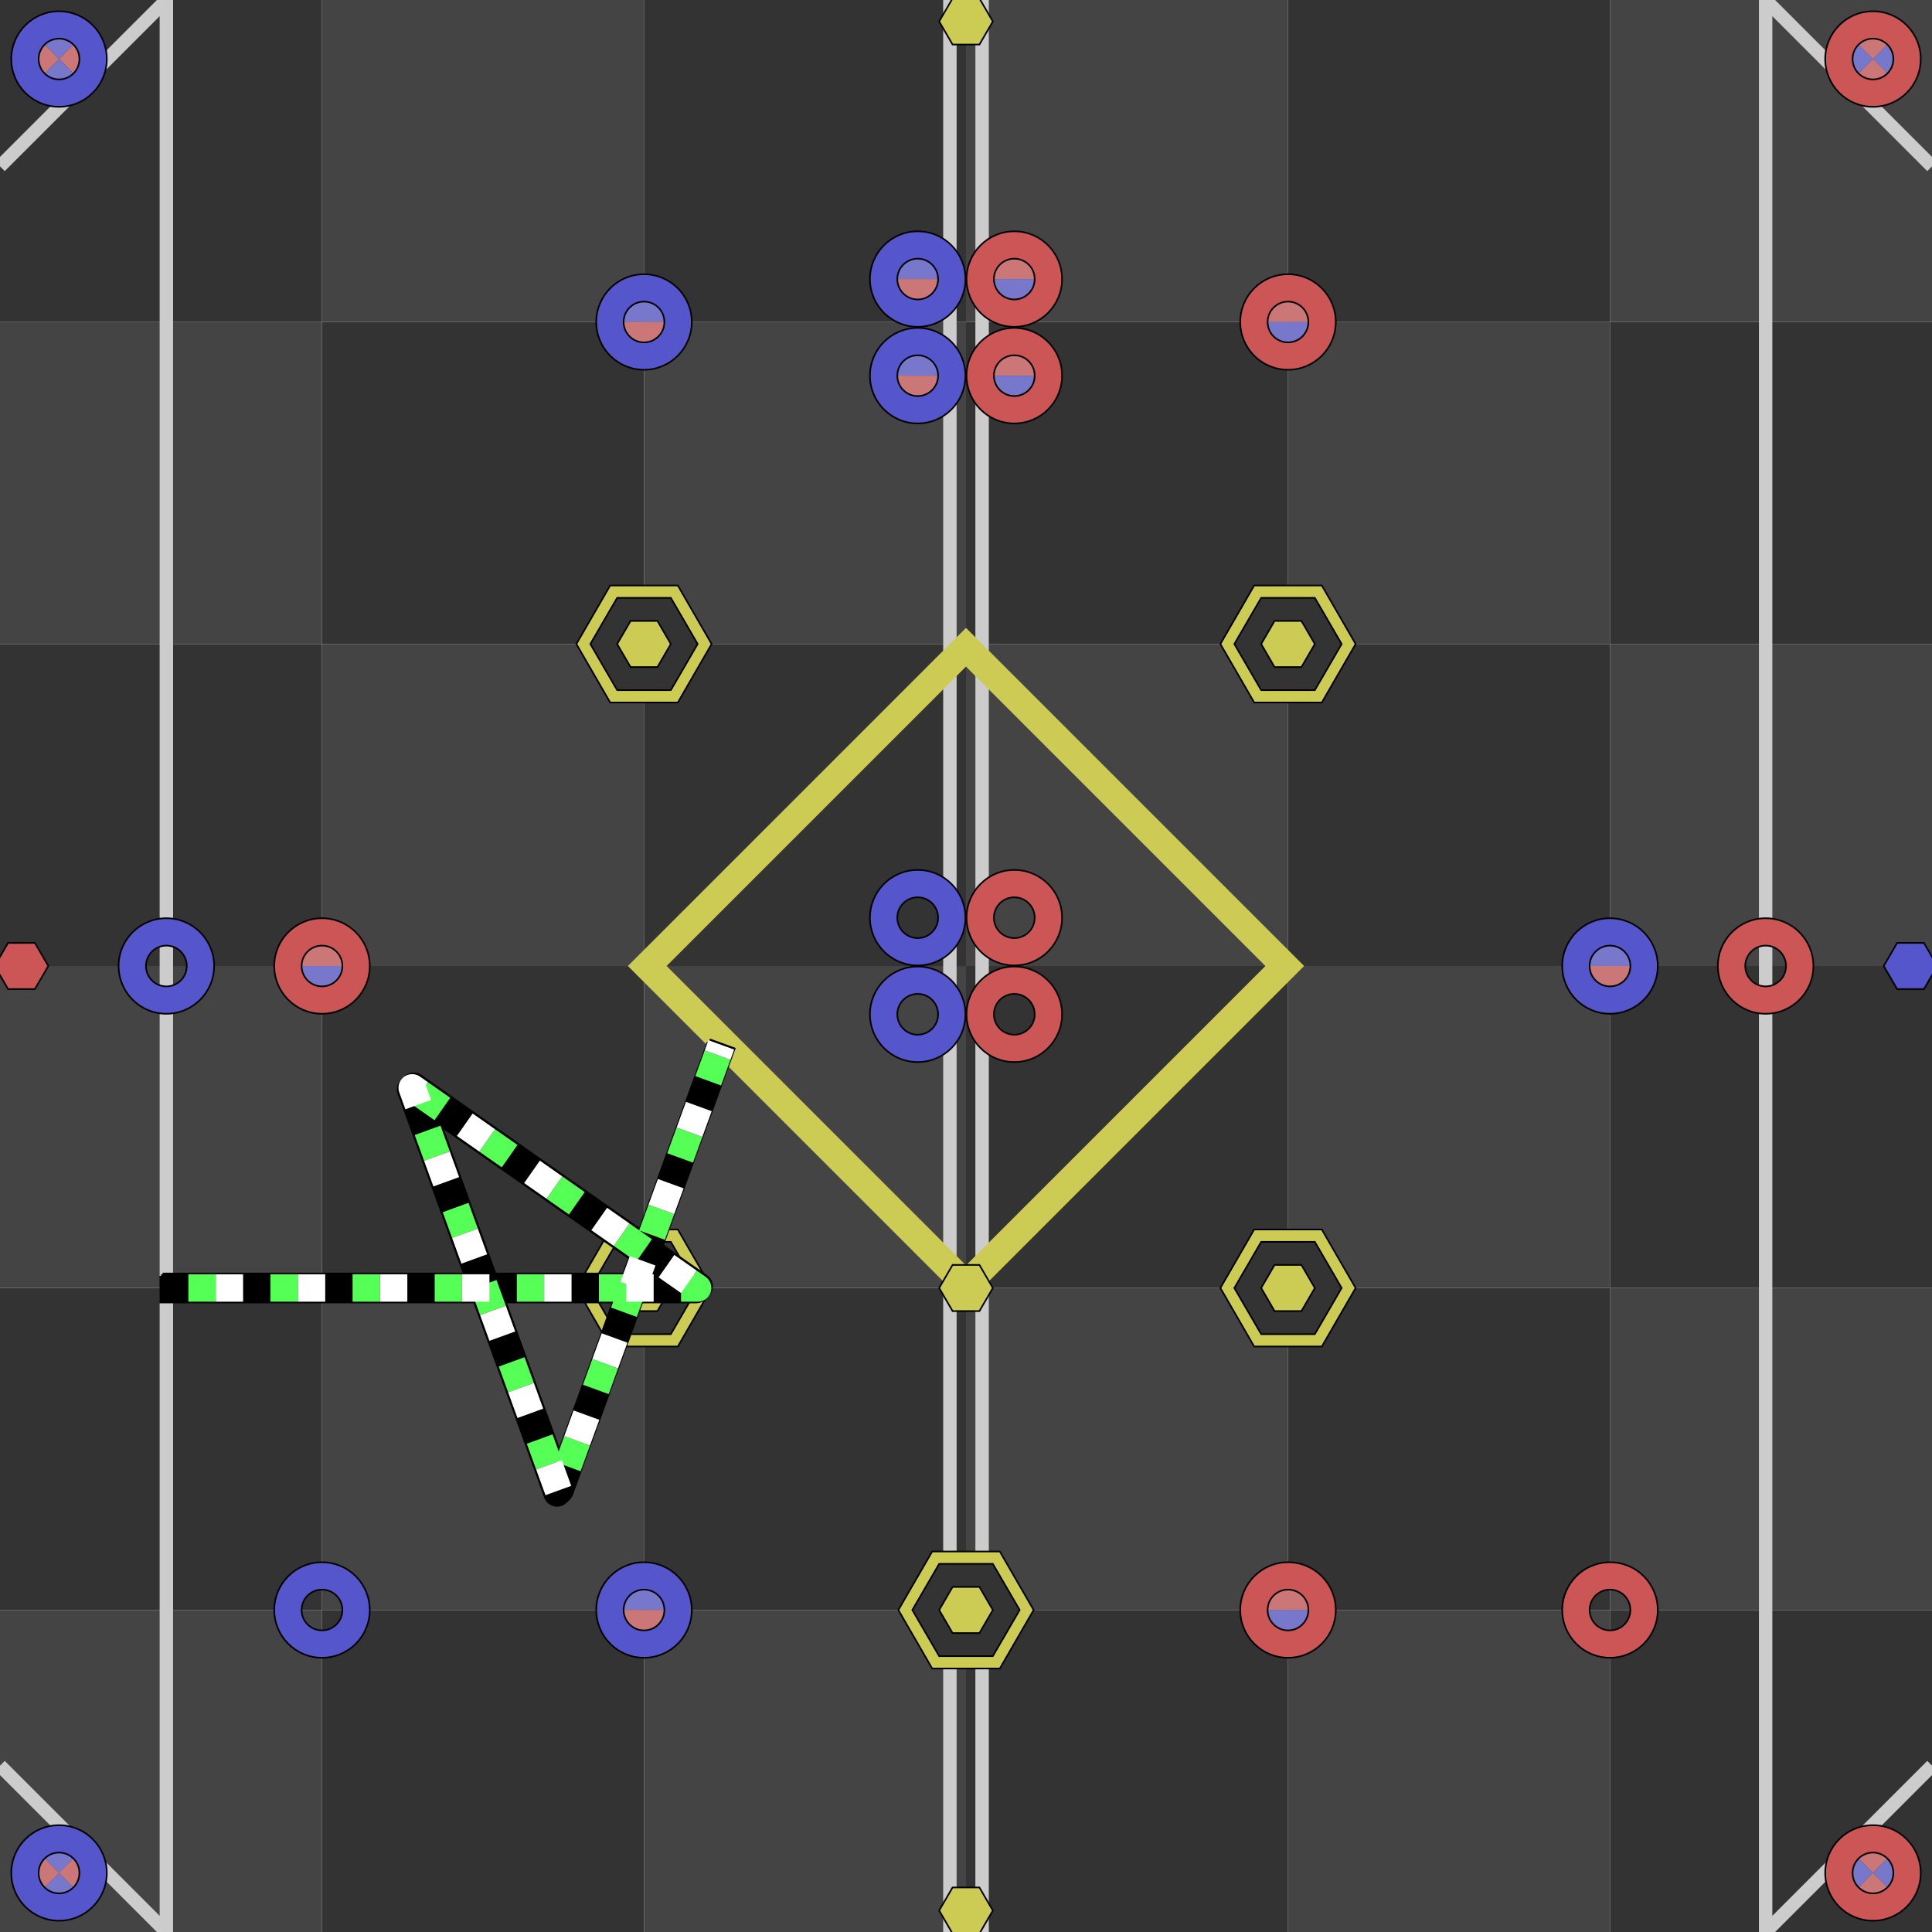
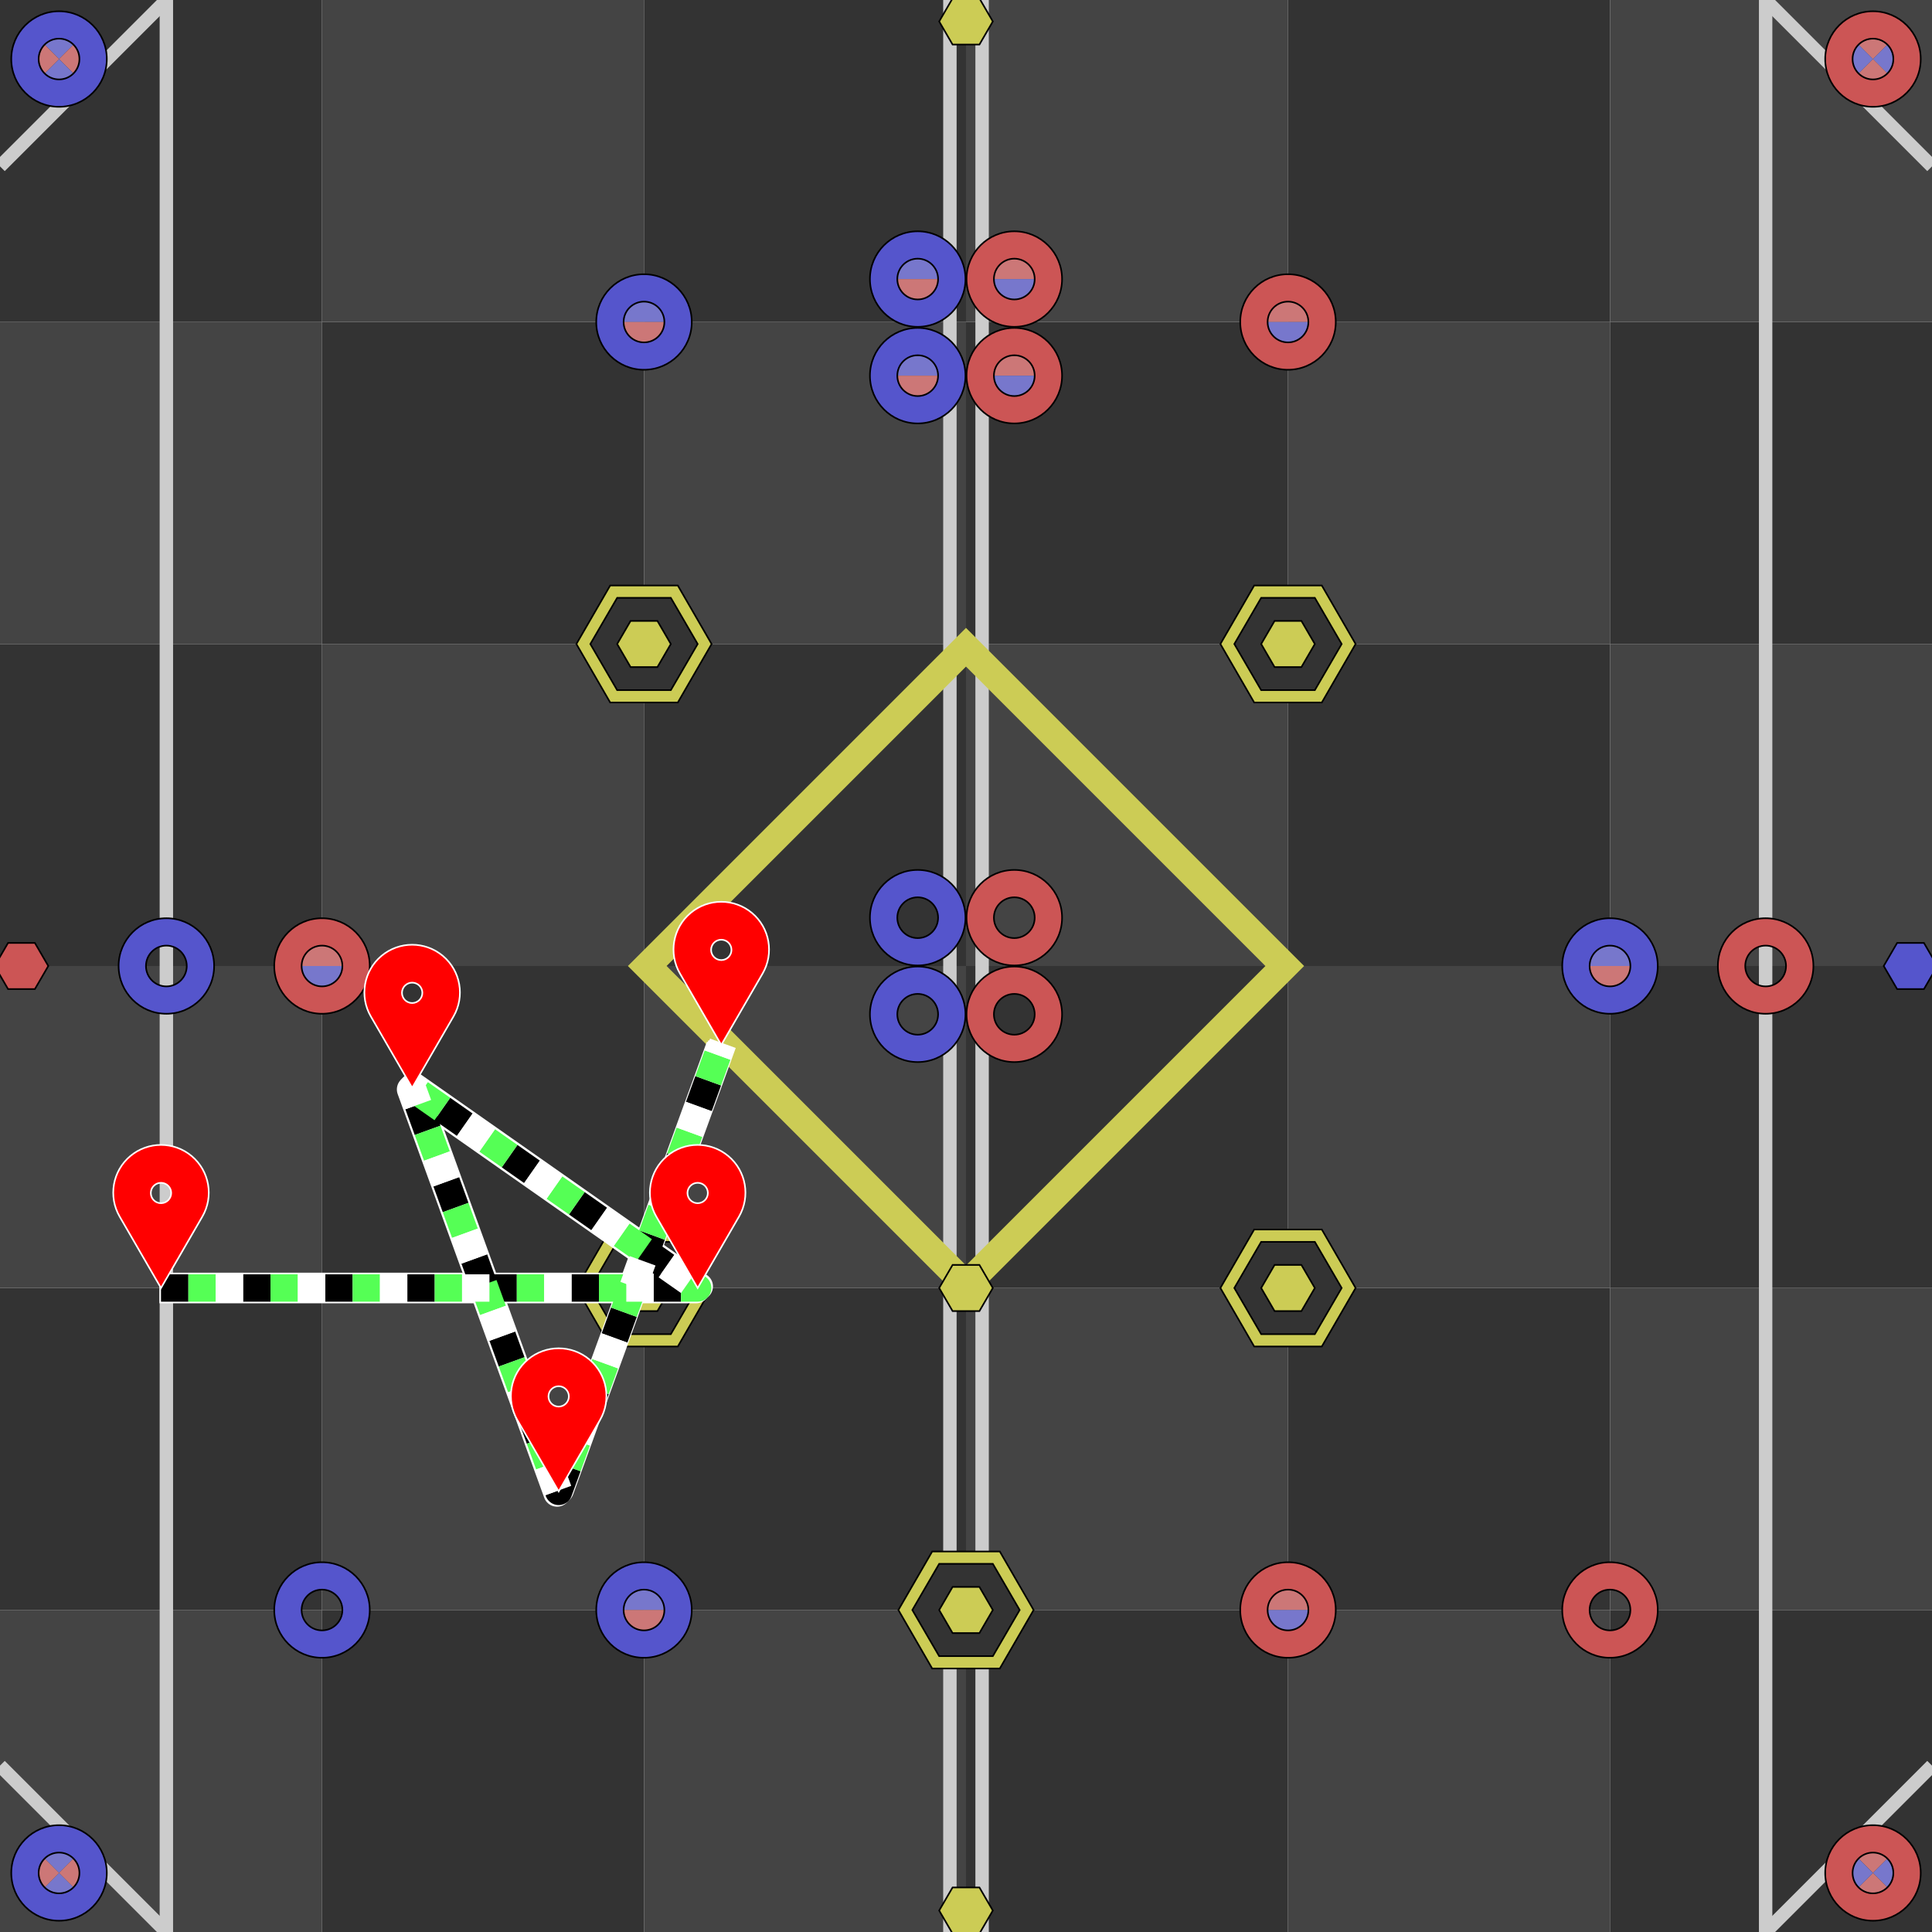
<svg xmlns="http://www.w3.org/2000/svg" version="1.1" width="600" height="600" viewBox="-1800 -1800 3600 3600">
  <g transform="scale(1, -1)">
    <rect x="-1800" y="-1800" width="600" height="600" fill="#444444" />
    <rect x="-1800" y="-1200" width="600" height="600" fill="#333333" />
    <rect x="-1800" y="-600" width="600" height="600" fill="#444444" />
    <rect x="-1800" y="0" width="600" height="600" fill="#333333" />
    <rect x="-1800" y="600" width="600" height="600" fill="#444444" />
    <rect x="-1800" y="1200" width="600" height="600" fill="#333333" />
    <rect x="-1200" y="-1800" width="600" height="600" fill="#333333" />
    <rect x="-1200" y="-1200" width="600" height="600" fill="#444444" />
    <rect x="-1200" y="-600" width="600" height="600" fill="#333333" />
    <rect x="-1200" y="0" width="600" height="600" fill="#444444" />
    <rect x="-1200" y="600" width="600" height="600" fill="#333333" />
    <rect x="-1200" y="1200" width="600" height="600" fill="#444444" />
    <rect x="-600" y="-1800" width="600" height="600" fill="#444444" />
    <rect x="-600" y="-1200" width="600" height="600" fill="#333333" />
    <rect x="-600" y="-600" width="600" height="600" fill="#444444" />
    <rect x="-600" y="0" width="600" height="600" fill="#333333" />
    <rect x="-600" y="600" width="600" height="600" fill="#444444" />
    <rect x="-600" y="1200" width="600" height="600" fill="#333333" />
    <rect x="0" y="-1800" width="600" height="600" fill="#333333" />
    <rect x="0" y="-1200" width="600" height="600" fill="#444444" />
    <rect x="0" y="-600" width="600" height="600" fill="#333333" />
    <rect x="0" y="0" width="600" height="600" fill="#444444" />
    <rect x="0" y="600" width="600" height="600" fill="#333333" />
    <rect x="0" y="1200" width="600" height="600" fill="#444444" />
    <rect x="600" y="-1800" width="600" height="600" fill="#444444" />
    <rect x="600" y="-1200" width="600" height="600" fill="#333333" />
    <rect x="600" y="-600" width="600" height="600" fill="#444444" />
    <rect x="600" y="0" width="600" height="600" fill="#333333" />
    <rect x="600" y="600" width="600" height="600" fill="#444444" />
    <rect x="600" y="1200" width="600" height="600" fill="#333333" />
    <rect x="1200" y="-1800" width="600" height="600" fill="#333333" />
    <rect x="1200" y="-1200" width="600" height="600" fill="#444444" />
    <rect x="1200" y="-600" width="600" height="600" fill="#333333" />
    <rect x="1200" y="0" width="600" height="600" fill="#444444" />
    <rect x="1200" y="600" width="600" height="600" fill="#333333" />
    <rect x="1200" y="1200" width="600" height="600" fill="#444444" />
    <line x1="-1490" y1="-1800" x2="-1490" y2="1800" stroke="#cccccc" stroke-width="25" />
    <line x1="-30" y1="-1800" x2="-30" y2="1800" stroke="#cccccc" stroke-width="25" />
    <line x1="30" y1="-1800" x2="30" y2="1800" stroke="#cccccc" stroke-width="25" />
    <line x1="1490" y1="-1800" x2="1490" y2="1800" stroke="#cccccc" stroke-width="25" />
    <line x1="-1800" y1="-1490" x2="-1490" y2="-1800" stroke="#cccccc" stroke-width="25" />
    <line x1="1800" y1="-1490" x2="1490" y2="-1800" stroke="#cccccc" stroke-width="25" />
    <line x1="-1800" y1="1490" x2="-1490" y2="1800" stroke="#cccccc" stroke-width="25" />
    <line x1="1800" y1="1490" x2="1490" y2="1800" stroke="#cccccc" stroke-width="25" />
    <rect x="-420" y="-420" width="840" height="840" transform="rotate(45)" stroke="#cccc55" fill="none" stroke-width="51" />
    <polygon points="-1710,0 -1735,43 -1785,43 -1810,0 -1785,-43 -1735,-43" fill="#cc5555" stroke="#000000" stroke-width="3" />
    <polygon points="1810,0 1785,43 1735,43 1710,0 1735,-43 1785,-43" fill="#5555cc" stroke="#000000" stroke-width="3" />
    <polygon points="50,1760 25,1803 -25,1803 -50,1760 -25,1717 25,1717" fill="#cccc55" stroke="#000000" stroke-width="3" />
    <polygon points="50,-600 25,-557 -25,-557 -50,-600 -25,-643 25,-643" fill="#cccc55" stroke="#000000" stroke-width="3" />
    <polygon points="50,-1760 25,-1717 -25,-1717 -50,-1760 -25,-1803 25,-1803" fill="#cccc55" stroke="#000000" stroke-width="3" />
    <polygon points="-474,600 -537,709 -663,709 -726,600 -663,491 -537,491" fill="#cccc55" stroke="#000000" stroke-width="3" />
    <polygon points="-500,600 -550,686 -650,686 -700,600 -650,514 -550,514" fill="#333333" stroke="#000000" stroke-width="3" />
    <polygon points="-550,600 -575,643 -625,643 -650,600 -625,557 -575,557" fill="#cccc55" stroke="#000000" stroke-width="3" />
    <polygon points="726,600 663,709 537,709 474,600 537,491 663,491" fill="#cccc55" stroke="#000000" stroke-width="3" />
    <polygon points="700,600 650,686 550,686 500,600 550,514 650,514" fill="#333333" stroke="#000000" stroke-width="3" />
    <polygon points="650,600 625,643 575,643 550,600 575,557 625,557" fill="#cccc55" stroke="#000000" stroke-width="3" />
    <polygon points="-474,-600 -537,-491 -663,-491 -726,-600 -663,-709 -537,-709" fill="#cccc55" stroke="#000000" stroke-width="3" />
    <polygon points="-500,-600 -550,-514 -650,-514 -700,-600 -650,-686 -550,-686" fill="#333333" stroke="#000000" stroke-width="3" />
    <polygon points="-550,-600 -575,-557 -625,-557 -650,-600 -625,-643 -575,-643" fill="#cccc55" stroke="#000000" stroke-width="3" />
    <polygon points="726,-600 663,-491 537,-491 474,-600 537,-709 663,-709" fill="#cccc55" stroke="#000000" stroke-width="3" />
    <polygon points="700,-600 650,-514 550,-514 500,-600 550,-686 650,-686" fill="#333333" stroke="#000000" stroke-width="3" />
    <polygon points="650,-600 625,-557 575,-557 550,-600 575,-643 625,-643" fill="#cccc55" stroke="#000000" stroke-width="3" />
    <polygon points="126,-1200 63,-1091 -63,-1091 -126,-1200 -63,-1309 63,-1309" fill="#cccc55" stroke="#000000" stroke-width="3" />
    <polygon points="100,-1200 50,-1114 -50,-1114 -100,-1200 -50,-1286 50,-1286" fill="#333333" stroke="#000000" stroke-width="3" />
    <polygon points="50,-1200 25,-1157 -25,-1157 -50,-1200 -25,-1243 25,-1243" fill="#cccc55" stroke="#000000" stroke-width="3" />
    <path d="M 1690,1690 l -63,63 a 89,89 0 0,0 126,0 z" fill="#cc7777" />
    <path d="M 1690,1690 l 63,63 a 89,89 0 0,0 0,-126 z" fill="#7777cc" />
    <path d="M 1690,1690 l 63,-63 a 89,89 0 0,0 -126,0 z" fill="#cc7777" />
    <path d="M 1690,1690 l -63,-63 a 89,89 0 0,0 0,126 z" fill="#7777cc" />
-     <circle cx="1690" cy="1690" r="63" stroke="#cc5555" fill="none" stroke-width="51" />
-     <circle cx="1690" cy="1690" r="89" fill="none" stroke="#000000" stroke-width="3" />
-     <circle cx="1690" cy="1690" r="38" fill="none" stroke="#000000" stroke-width="3" />
+     <path d="M 1601,1690 a 89 89 0 0 0 178 0 a 89 89 0 0 0 -178 0 z m 51 0 a 38 38 0 0 0 76 0 a 38 38 0 0 0 -76 0 z" fill="#cc5555" stroke="#000000" stroke-width="3" fill-rule="evenodd" />
    <path d="M 1690,-1690 l -63,63 a 89,89 0 0,0 126,0 z" fill="#cc7777" />
    <path d="M 1690,-1690 l 63,63 a 89,89 0 0,0 0,-126 z" fill="#7777cc" />
    <path d="M 1690,-1690 l 63,-63 a 89,89 0 0,0 -126,0 z" fill="#cc7777" />
    <path d="M 1690,-1690 l -63,-63 a 89,89 0 0,0 0,126 z" fill="#7777cc" />
-     <circle cx="1690" cy="-1690" r="63" stroke="#cc5555" fill="none" stroke-width="51" />
-     <circle cx="1690" cy="-1690" r="89" fill="none" stroke="#000000" stroke-width="3" />
-     <circle cx="1690" cy="-1690" r="38" fill="none" stroke="#000000" stroke-width="3" />
+     <path d="M 1601,-1690 a 89 89 0 0 0 178 0 a 89 89 0 0 0 -178 0 z m 51 0 a 38 38 0 0 0 76 0 a 38 38 0 0 0 -76 0 z" fill="#cc5555" stroke="#000000" stroke-width="3" fill-rule="evenodd" />
    <path d="M -1690,1690 l -63,63 a 89,89 0 0,0 126,0 z" fill="#7777cc" />
    <path d="M -1690,1690 l 63,63 a 89,89 0 0,0 0,-126 z" fill="#cc7777" />
    <path d="M -1690,1690 l 63,-63 a 89,89 0 0,0 -126,0 z" fill="#7777cc" />
    <path d="M -1690,1690 l -63,-63 a 89,89 0 0,0 0,126 z" fill="#cc7777" />
-     <circle cx="-1690" cy="1690" r="63" stroke="#5555cc" fill="none" stroke-width="51" />
-     <circle cx="-1690" cy="1690" r="89" fill="none" stroke="#000000" stroke-width="3" />
-     <circle cx="-1690" cy="1690" r="38" fill="none" stroke="#000000" stroke-width="3" />
+     <path d="M -1779,1690 a 89 89 0 0 0 178 0 a 89 89 0 0 0 -178 0 z m 51 0 a 38 38 0 0 0 76 0 a 38 38 0 0 0 -76 0 z" fill="#5555cc" stroke="#000000" stroke-width="3" fill-rule="evenodd" />
    <path d="M -1690,-1690 l -63,63 a 89,89 0 0,0 126,0 z" fill="#7777cc" />
    <path d="M -1690,-1690 l 63,63 a 89,89 0 0,0 0,-126 z" fill="#cc7777" />
    <path d="M -1690,-1690 l 63,-63 a 89,89 0 0,0 -126,0 z" fill="#7777cc" />
    <path d="M -1690,-1690 l -63,-63 a 89,89 0 0,0 0,126 z" fill="#cc7777" />
-     <circle cx="-1690" cy="-1690" r="63" stroke="#5555cc" fill="none" stroke-width="51" />
-     <circle cx="-1690" cy="-1690" r="89" fill="none" stroke="#000000" stroke-width="3" />
-     <circle cx="-1690" cy="-1690" r="38" fill="none" stroke="#000000" stroke-width="3" />
+     <path d="M -1779,-1690 a 89 89 0 0 0 178 0 a 89 89 0 0 0 -178 0 z m 51 0 a 38 38 0 0 0 76 0 a 38 38 0 0 0 -76 0 z" fill="#5555cc" stroke="#000000" stroke-width="3" fill-rule="evenodd" />
    <path d="M 1,1280 a 89,89 0 1,0 178,0" fill="#cc7777" />
    <path d="M 1,1280 a 89,89 0 1,1 178,0" fill="#7777cc" />
-     <circle cx="90" cy="1280" r="63" stroke="#cc5555" fill="none" stroke-width="51" />
-     <circle cx="90" cy="1280" r="89" fill="none" stroke="#000000" stroke-width="3" />
-     <circle cx="90" cy="1280" r="38" fill="none" stroke="#000000" stroke-width="3" />
+     <path d="M 1,1280 a 89 89 0 0 0 178 0 a 89 89 0 0 0 -178 0 z m 51 0 a 38 38 0 0 0 76 0 a 38 38 0 0 0 -76 0 z" fill="#cc5555" stroke="#000000" stroke-width="3" fill-rule="evenodd" />
    <path d="M 511,1200 a 89,89 0 1,0 178,0" fill="#cc7777" />
    <path d="M 511,1200 a 89,89 0 1,1 178,0" fill="#7777cc" />
-     <circle cx="600" cy="1200" r="63" stroke="#cc5555" fill="none" stroke-width="51" />
-     <circle cx="600" cy="1200" r="89" fill="none" stroke="#000000" stroke-width="3" />
-     <circle cx="600" cy="1200" r="38" fill="none" stroke="#000000" stroke-width="3" />
+     <path d="M 511,1200 a 89 89 0 0 0 178 0 a 89 89 0 0 0 -178 0 z m 51 0 a 38 38 0 0 0 76 0 a 38 38 0 0 0 -76 0 z" fill="#cc5555" stroke="#000000" stroke-width="3" fill-rule="evenodd" />
    <path d="M 1,1100 a 89,89 0 1,0 178,0" fill="#cc7777" />
    <path d="M 1,1100 a 89,89 0 1,1 178,0" fill="#7777cc" />
-     <circle cx="90" cy="1100" r="63" stroke="#cc5555" fill="none" stroke-width="51" />
-     <circle cx="90" cy="1100" r="89" fill="none" stroke="#000000" stroke-width="3" />
-     <circle cx="90" cy="1100" r="38" fill="none" stroke="#000000" stroke-width="3" />
+     <path d="M 1,1100 a 89 89 0 0 0 178 0 a 89 89 0 0 0 -178 0 z m 51 0 a 38 38 0 0 0 76 0 a 38 38 0 0 0 -76 0 z" fill="#cc5555" stroke="#000000" stroke-width="3" fill-rule="evenodd" />
    <path d="M -1289,0 a 89,89 0 1,0 178,0" fill="#cc7777" />
    <path d="M -1289,0 a 89,89 0 1,1 178,0" fill="#7777cc" />
-     <circle cx="-1200" cy="0" r="63" stroke="#cc5555" fill="none" stroke-width="51" />
-     <circle cx="-1200" cy="0" r="89" fill="none" stroke="#000000" stroke-width="3" />
-     <circle cx="-1200" cy="0" r="38" fill="none" stroke="#000000" stroke-width="3" />
+     <path d="M -1289,0 a 89 89 0 0 0 178 0 a 89 89 0 0 0 -178 0 z m 51 0 a 38 38 0 0 0 76 0 a 38 38 0 0 0 -76 0 z" fill="#cc5555" stroke="#000000" stroke-width="3" fill-rule="evenodd" />
    <path d="M 511,-1200 a 89,89 0 1,0 178,0" fill="#cc7777" />
    <path d="M 511,-1200 a 89,89 0 1,1 178,0" fill="#7777cc" />
-     <circle cx="600" cy="-1200" r="63" stroke="#cc5555" fill="none" stroke-width="51" />
-     <circle cx="600" cy="-1200" r="89" fill="none" stroke="#000000" stroke-width="3" />
-     <circle cx="600" cy="-1200" r="38" fill="none" stroke="#000000" stroke-width="3" />
+     <path d="M 511,-1200 a 89 89 0 0 0 178 0 a 89 89 0 0 0 -178 0 z m 51 0 a 38 38 0 0 0 76 0 a 38 38 0 0 0 -76 0 z" fill="#cc5555" stroke="#000000" stroke-width="3" fill-rule="evenodd" />
    <path d="M -179,1280 a 89,89 0 1,0 178,0" fill="#7777cc" />
    <path d="M -179,1280 a 89,89 0 1,1 178,0" fill="#cc7777" />
-     <circle cx="-90" cy="1280" r="63" stroke="#5555cc" fill="none" stroke-width="51" />
-     <circle cx="-90" cy="1280" r="89" fill="none" stroke="#000000" stroke-width="3" />
-     <circle cx="-90" cy="1280" r="38" fill="none" stroke="#000000" stroke-width="3" />
+     <path d="M -179,1280 a 89 89 0 0 0 178 0 a 89 89 0 0 0 -178 0 z m 51 0 a 38 38 0 0 0 76 0 a 38 38 0 0 0 -76 0 z" fill="#5555cc" stroke="#000000" stroke-width="3" fill-rule="evenodd" />
    <path d="M -689,1200 a 89,89 0 1,0 178,0" fill="#7777cc" />
    <path d="M -689,1200 a 89,89 0 1,1 178,0" fill="#cc7777" />
-     <circle cx="-600" cy="1200" r="63" stroke="#5555cc" fill="none" stroke-width="51" />
-     <circle cx="-600" cy="1200" r="89" fill="none" stroke="#000000" stroke-width="3" />
-     <circle cx="-600" cy="1200" r="38" fill="none" stroke="#000000" stroke-width="3" />
+     <path d="M -689,1200 a 89 89 0 0 0 178 0 a 89 89 0 0 0 -178 0 z m 51 0 a 38 38 0 0 0 76 0 a 38 38 0 0 0 -76 0 z" fill="#5555cc" stroke="#000000" stroke-width="3" fill-rule="evenodd" />
    <path d="M -179,1100 a 89,89 0 1,0 178,0" fill="#7777cc" />
    <path d="M -179,1100 a 89,89 0 1,1 178,0" fill="#cc7777" />
-     <circle cx="-90" cy="1100" r="63" stroke="#5555cc" fill="none" stroke-width="51" />
-     <circle cx="-90" cy="1100" r="89" fill="none" stroke="#000000" stroke-width="3" />
-     <circle cx="-90" cy="1100" r="38" fill="none" stroke="#000000" stroke-width="3" />
+     <path d="M -179,1100 a 89 89 0 0 0 178 0 a 89 89 0 0 0 -178 0 z m 51 0 a 38 38 0 0 0 76 0 a 38 38 0 0 0 -76 0 z" fill="#5555cc" stroke="#000000" stroke-width="3" fill-rule="evenodd" />
    <path d="M 1111,0 a 89,89 0 1,0 178,0" fill="#7777cc" />
    <path d="M 1111,0 a 89,89 0 1,1 178,0" fill="#cc7777" />
-     <circle cx="1200" cy="0" r="63" stroke="#5555cc" fill="none" stroke-width="51" />
-     <circle cx="1200" cy="0" r="89" fill="none" stroke="#000000" stroke-width="3" />
-     <circle cx="1200" cy="0" r="38" fill="none" stroke="#000000" stroke-width="3" />
+     <path d="M 1111,0 a 89 89 0 0 0 178 0 a 89 89 0 0 0 -178 0 z m 51 0 a 38 38 0 0 0 76 0 a 38 38 0 0 0 -76 0 z" fill="#5555cc" stroke="#000000" stroke-width="3" fill-rule="evenodd" />
    <path d="M -689,-1200 a 89,89 0 1,0 178,0" fill="#7777cc" />
    <path d="M -689,-1200 a 89,89 0 1,1 178,0" fill="#cc7777" />
-     <circle cx="-600" cy="-1200" r="63" stroke="#5555cc" fill="none" stroke-width="51" />
-     <circle cx="-600" cy="-1200" r="89" fill="none" stroke="#000000" stroke-width="3" />
-     <circle cx="-600" cy="-1200" r="38" fill="none" stroke="#000000" stroke-width="3" />
-     <circle cx="90" cy="90" r="63" stroke="#cc5555" fill="none" stroke-width="51" />
-     <circle cx="90" cy="90" r="89" fill="none" stroke="#000000" stroke-width="3" />
-     <circle cx="90" cy="90" r="38" fill="none" stroke="#000000" stroke-width="3" />
-     <circle cx="1490" cy="0" r="63" stroke="#cc5555" fill="none" stroke-width="51" />
-     <circle cx="1490" cy="0" r="89" fill="none" stroke="#000000" stroke-width="3" />
-     <circle cx="1490" cy="0" r="38" fill="none" stroke="#000000" stroke-width="3" />
-     <circle cx="90" cy="-90" r="63" stroke="#cc5555" fill="none" stroke-width="51" />
-     <circle cx="90" cy="-90" r="89" fill="none" stroke="#000000" stroke-width="3" />
-     <circle cx="90" cy="-90" r="38" fill="none" stroke="#000000" stroke-width="3" />
-     <circle cx="1200" cy="-1200" r="63" stroke="#cc5555" fill="none" stroke-width="51" />
-     <circle cx="1200" cy="-1200" r="89" fill="none" stroke="#000000" stroke-width="3" />
-     <circle cx="1200" cy="-1200" r="38" fill="none" stroke="#000000" stroke-width="3" />
-     <circle cx="-90" cy="90" r="63" stroke="#5555cc" fill="none" stroke-width="51" />
-     <circle cx="-90" cy="90" r="89" fill="none" stroke="#000000" stroke-width="3" />
-     <circle cx="-90" cy="90" r="38" fill="none" stroke="#000000" stroke-width="3" />
-     <circle cx="-1490" cy="0" r="63" stroke="#5555cc" fill="none" stroke-width="51" />
-     <circle cx="-1490" cy="0" r="89" fill="none" stroke="#000000" stroke-width="3" />
-     <circle cx="-1490" cy="0" r="38" fill="none" stroke="#000000" stroke-width="3" />
-     <circle cx="-90" cy="-90" r="63" stroke="#5555cc" fill="none" stroke-width="51" />
-     <circle cx="-90" cy="-90" r="89" fill="none" stroke="#000000" stroke-width="3" />
-     <circle cx="-90" cy="-90" r="38" fill="none" stroke="#000000" stroke-width="3" />
-     <circle cx="-1200" cy="-1200" r="63" stroke="#5555cc" fill="none" stroke-width="51" />
-     <circle cx="-1200" cy="-1200" r="89" fill="none" stroke="#000000" stroke-width="3" />
-     <circle cx="-1200" cy="-1200" r="38" fill="none" stroke="#000000" stroke-width="3" />
-     <polyline points="-1497,-597 -497,-597 -497,-597 -1029,-224 -1029,-224 -756,-976 -756,-976 -453,-144" fill="none" stroke="#000000" stroke-width="51" stroke-linejoin="round" />
-     <polyline points="-1503,-603 -503,-603 -503,-603 -1035,-230 -1035,-230 -762,-982 -762,-982 -459,-150" fill="none" stroke="#000000" stroke-width="51" stroke-linejoin="round" />
-     <polyline points="-1500,-600 -500,-600 -500,-600 -1032,-227 -1032,-227 -759,-979 -759,-979 -456,-147" fill="none" stroke="#000000" stroke-width="51" stroke-dasharray="51,102" stroke-linejoin="round" />
-     <polyline points="-1500,-600 -500,-600 -500,-600 -1032,-227 -1032,-227 -759,-979 -759,-979 -456,-147" fill="none" stroke="#55ff55" stroke-width="51" stroke-dasharray="51,102" stroke-dashoffset="102" stroke-linejoin="round" />
-     <polyline points="-1500,-600 -500,-600 -500,-600 -1032,-227 -1032,-227 -759,-979 -759,-979 -456,-147" fill="none" stroke="#ffffff" stroke-width="51" stroke-dasharray="51,102" stroke-dashoffset="51" stroke-linejoin="round" />
+     <path d="M -689,-1200 a 89 89 0 0 0 178 0 a 89 89 0 0 0 -178 0 z m 51 0 a 38 38 0 0 0 76 0 a 38 38 0 0 0 -76 0 z" fill="#5555cc" stroke="#000000" stroke-width="3" fill-rule="evenodd" />
+     <path d="M 1,90 a 89 89 0 0 0 178 0 a 89 89 0 0 0 -178 0 z m 51 0 a 38 38 0 0 0 76 0 a 38 38 0 0 0 -76 0 z" fill="#cc5555" stroke="#000000" stroke-width="3" fill-rule="evenodd" />
+     <path d="M 1401,0 a 89 89 0 0 0 178 0 a 89 89 0 0 0 -178 0 z m 51 0 a 38 38 0 0 0 76 0 a 38 38 0 0 0 -76 0 z" fill="#cc5555" stroke="#000000" stroke-width="3" fill-rule="evenodd" />
+     <path d="M 1,-90 a 89 89 0 0 0 178 0 a 89 89 0 0 0 -178 0 z m 51 0 a 38 38 0 0 0 76 0 a 38 38 0 0 0 -76 0 z" fill="#cc5555" stroke="#000000" stroke-width="3" fill-rule="evenodd" />
+     <path d="M 1111,-1200 a 89 89 0 0 0 178 0 a 89 89 0 0 0 -178 0 z m 51 0 a 38 38 0 0 0 76 0 a 38 38 0 0 0 -76 0 z" fill="#cc5555" stroke="#000000" stroke-width="3" fill-rule="evenodd" />
+     <path d="M -179,90 a 89 89 0 0 0 178 0 a 89 89 0 0 0 -178 0 z m 51 0 a 38 38 0 0 0 76 0 a 38 38 0 0 0 -76 0 z" fill="#5555cc" stroke="#000000" stroke-width="3" fill-rule="evenodd" />
+     <path d="M -1579,0 a 89 89 0 0 0 178 0 a 89 89 0 0 0 -178 0 z m 51 0 a 38 38 0 0 0 76 0 a 38 38 0 0 0 -76 0 z" fill="#5555cc" stroke="#000000" stroke-width="3" fill-rule="evenodd" />
+     <path d="M -179,-90 a 89 89 0 0 0 178 0 a 89 89 0 0 0 -178 0 z m 51 0 a 38 38 0 0 0 76 0 a 38 38 0 0 0 -76 0 z" fill="#5555cc" stroke="#000000" stroke-width="3" fill-rule="evenodd" />
+     <path d="M -1289,-1200 a 89 89 0 0 0 178 0 a 89 89 0 0 0 -178 0 z m 51 0 a 38 38 0 0 0 76 0 a 38 38 0 0 0 -76 0 z" fill="#5555cc" stroke="#000000" stroke-width="3" fill-rule="evenodd" />
+     <polyline points="-1497,-597 -497,-597 -1029,-224 -756,-976 -453,-144" fill="none" stroke="#ffffff" stroke-width="51" stroke-linejoin="round" />
+     <polyline points="-1503,-603 -503,-603 -1035,-230 -762,-982 -459,-150" fill="none" stroke="#ffffff" stroke-width="51" stroke-linejoin="round" />
+     <polyline points="-1500,-600 -500,-600 -1032,-227 -759,-979 -456,-147" fill="none" stroke="#000000" stroke-width="51" stroke-dasharray="51,102" stroke-linejoin="round" />
+     <polyline points="-1500,-600 -500,-600 -1032,-227 -759,-979 -456,-147" fill="none" stroke="#55ff55" stroke-width="51" stroke-dasharray="51,102" stroke-dashoffset="102" stroke-linejoin="round" />
+     <polyline points="-1500,-600 -500,-600 -1032,-227 -759,-979 -456,-147" fill="none" stroke="#ffffff" stroke-width="51" stroke-dasharray="51,102" stroke-dashoffset="51" stroke-linejoin="round" />
+     <path d="M -1500,-600 l -77 133 a 89 89 0 1 0 154 0 z m -19 177 a 19 19 0 0 0 38 0 a 19 19 0 0 0 -38 0 z" fill="#ff0000" stroke="#ffffff" stroke-width="3" fill-rule="evenodd" />
+     <path d="M -500,-600 l -77 133 a 89 89 0 1 0 154 0 z m -19 177 a 19 19 0 0 0 38 0 a 19 19 0 0 0 -38 0 z" fill="#ff0000" stroke="#ffffff" stroke-width="3" fill-rule="evenodd" />
+     <path d="M -1032,-227 l -77 133 a 89 89 0 1 0 154 0 z m -19 177 a 19 19 0 0 0 38 0 a 19 19 0 0 0 -38 0 z" fill="#ff0000" stroke="#ffffff" stroke-width="3" fill-rule="evenodd" />
+     <path d="M -759,-979 l -77 133 a 89 89 0 1 0 154 0 z m -19 177 a 19 19 0 0 0 38 0 a 19 19 0 0 0 -38 0 z" fill="#ff0000" stroke="#ffffff" stroke-width="3" fill-rule="evenodd" />
+     <path d="M -456,-147 l -77 133 a 89 89 0 1 0 154 0 z m -19 177 a 19 19 0 0 0 38 0 a 19 19 0 0 0 -38 0 z" fill="#ff0000" stroke="#ffffff" stroke-width="3" fill-rule="evenodd" />
  </g>
</svg>
